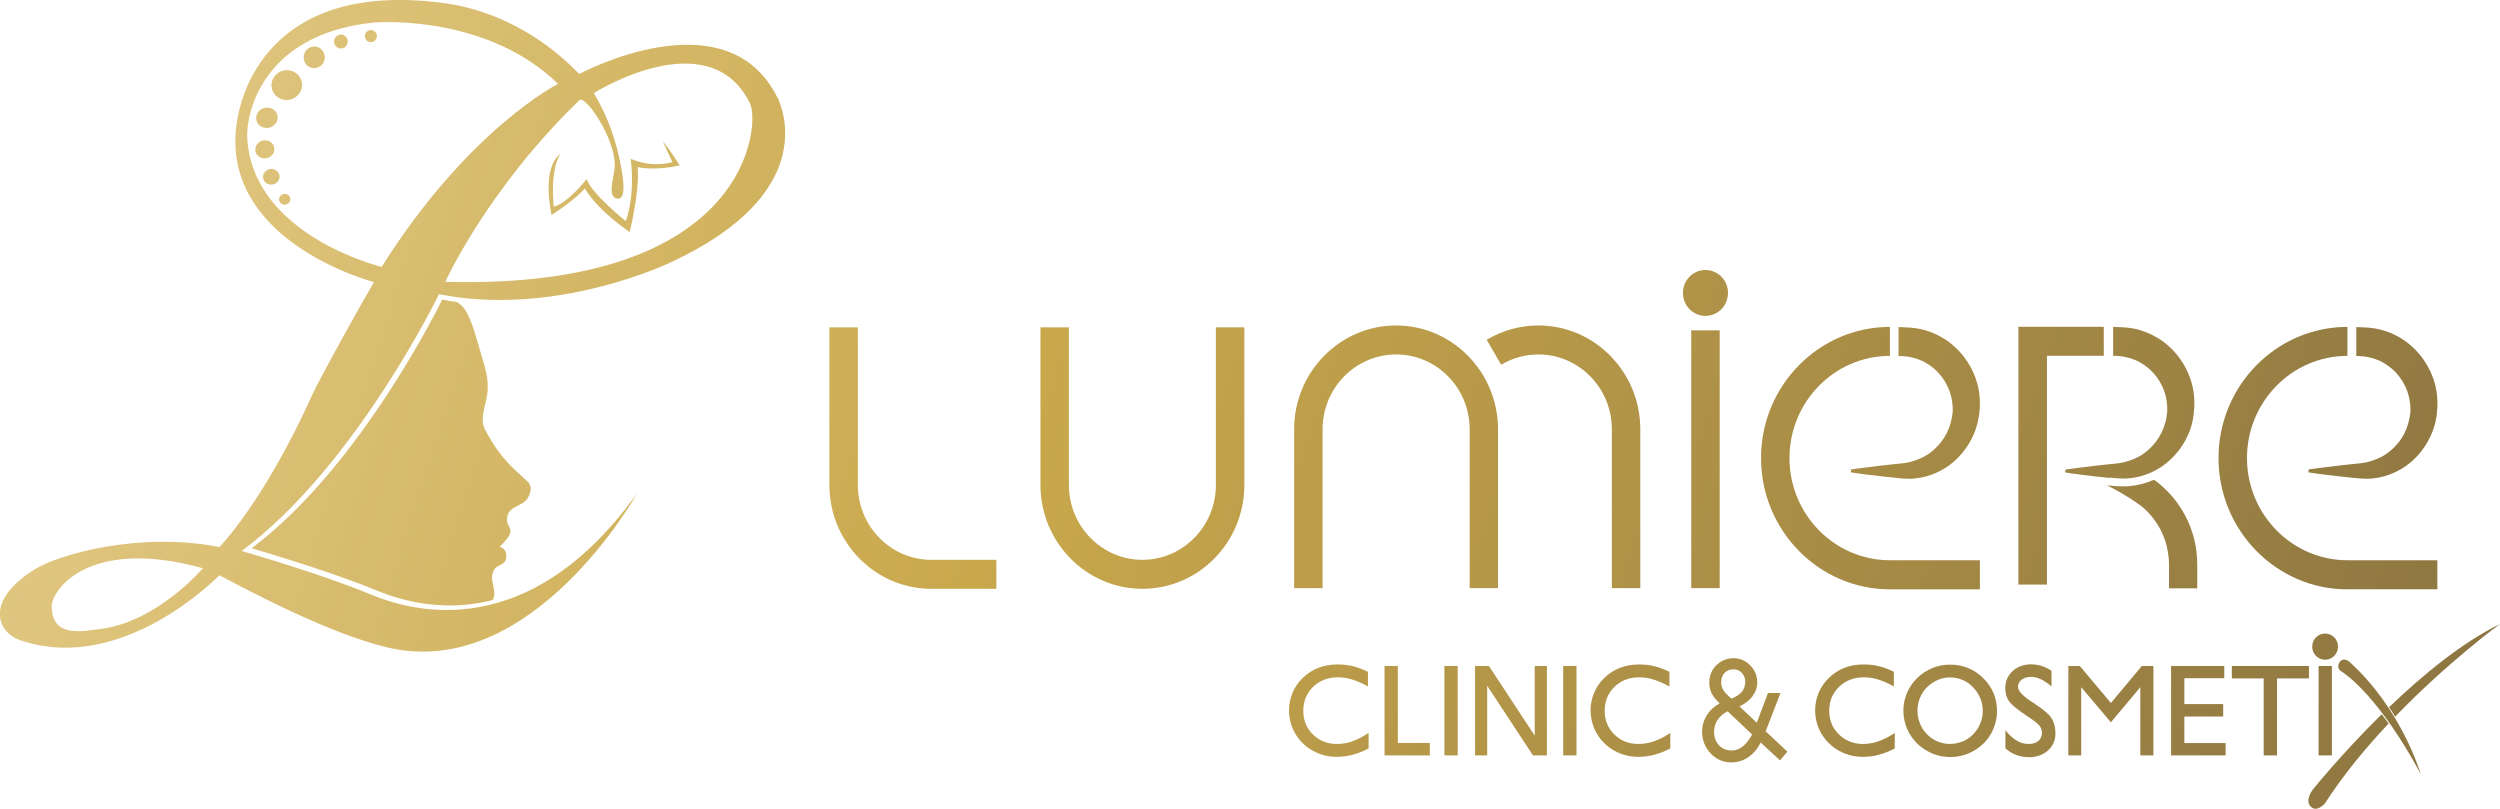
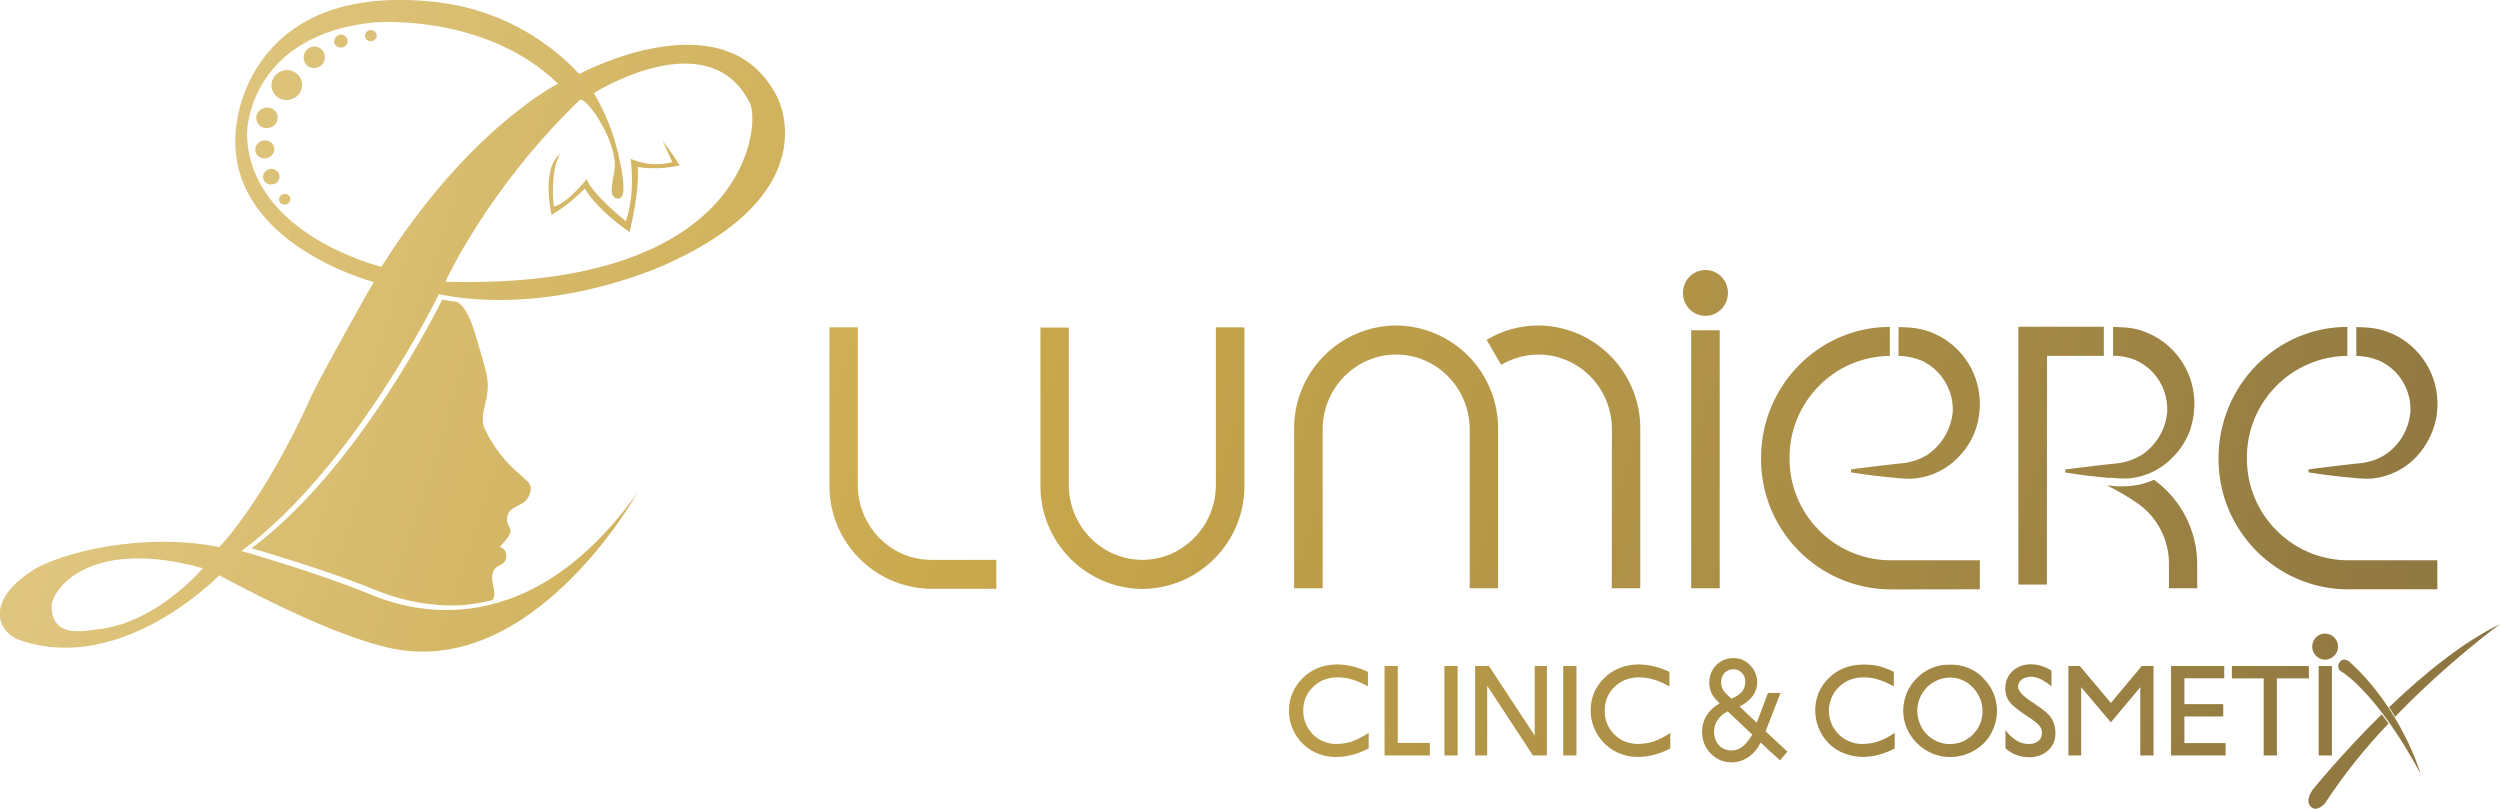
- <svg xmlns="http://www.w3.org/2000/svg" viewBox="0 0 170 55" width="170" height="55">
+ <svg xmlns="http://www.w3.org/2000/svg" width="170" height="55">
  <defs>
-     <linearGradient id="wm" gradientUnits="userSpaceOnUse" x1="0" y1="0" x2="170" y2="55">
+     <linearGradient id="a" x1="0" x2="170" y1="0" y2="55" gradientUnits="userSpaceOnUse">
      <stop offset="0" stop-color="#e4cc8a" />
-       <stop offset="0.42" stop-color="#c9a84c" />
+       <stop offset=".42" stop-color="#c9a84c" />
      <stop offset="1" stop-color="#8a7340" />
    </linearGradient>
  </defs>
-   <path d="M17.094 37.282C17.094 37.282 22.128 38.725 25.495 40.107C26.066 40.341 27.222 40.802 28.765 41.036C29.291 41.111 29.869 41.157 30.485 41.172H30.589C31.486 41.172 32.457 41.066 33.488 40.809C33.903 40.235 33.169 39.419 33.607 38.74C33.859 38.332 34.318 38.49 34.422 37.939C34.481 37.614 34.318 37.237 33.977 37.206C34.126 37.002 34.333 36.836 34.489 36.617C35.075 35.832 34.318 35.87 34.504 35.092C34.63 34.518 35.23 34.457 35.616 34.148L35.764 34.027C36.039 33.709 36.298 33.098 35.839 32.712C35.668 32.569 35.49 32.38 35.327 32.237C34.8 31.784 34.318 31.27 33.903 30.703C33.555 30.228 33.251 29.729 32.976 29.2C32.576 28.422 33.088 27.456 33.154 26.632C33.176 26.376 33.169 26.126 33.147 25.877C33.08 25.235 32.873 24.601 32.687 23.989C32.42 23.113 32.101 21.715 31.56 20.975C31.456 20.839 31.301 20.696 31.1 20.545C30.759 20.5 30.418 20.447 30.07 20.371C30.07 20.371 24.568 31.738 17.094 37.289" fill="url(#wm)" />
-   <path d="M30.289 19.146C30.289 19.146 33.136 12.855 39.409 6.805C39.78 6.45 41.804 9.305 41.804 11.246C41.804 11.986 41.211 13.452 42.004 13.504C42.16 13.52 42.649 13.52 42.234 11.352C42.101 10.68 41.745 8.61 40.38 6.329C40.38 6.329 48.196 1.39 50.991 7.009C51.71 8.353 51.058 19.728 30.289 19.162M25.959 18.149C25.959 18.149 17.113 16.02 16.809 9.305C16.742 7.908 17.684 2.424 25.21 1.556C26.433 1.412 33.359 1.231 37.948 5.702C37.948 5.702 31.861 8.761 25.951 18.149M6.762 42.779C5.635 42.908 3.573 43.399 3.514 41.284C3.477 40.128 6.027 36.488 13.798 38.64C13.798 38.64 10.684 42.319 6.762 42.779ZM52.86 6.624C49.382 -0.363 39.387 5.03 39.387 5.03C35.502 1.012 31.305 0.34 29.985 0.181C18.003 -1.314 16.386 6.805 16.156 8.006C14.607 16.375 25.432 19.184 25.432 19.184C24.987 19.902 21.777 25.642 21.235 26.843C17.928 34.169 14.918 37.198 14.918 37.198C9.572 36.148 4.085 37.643 2.327 38.731C-1.024 40.831 -0.223 42.983 1.356 43.527C8.334 45.944 14.918 39.116 14.918 39.116C20.701 42.205 24.06 43.467 26.314 44.018C36.169 46.39 43.317 33.557 43.317 33.557C35.457 44.517 27.034 41.171 25.121 40.385C21.636 38.95 16.43 37.47 16.43 37.47C24.157 31.745 29.851 20.008 29.851 20.008C37.14 21.442 44.184 18.504 45.571 17.855C55.603 13.232 53.282 7.47 52.867 6.624" fill="url(#wm)" />
-   <path d="M37.501 14.622C38.761 13.799 39.421 13.217 39.762 12.817C40.763 14.448 42.825 15.778 42.825 15.778C43.359 13.414 43.433 12.099 43.359 11.359C44.619 11.639 46.221 11.246 46.221 11.246C45.761 10.513 45.375 9.985 45.064 9.592C45.309 10.12 45.642 10.861 45.724 11.019C45.724 11.019 44.463 11.465 42.884 10.8C42.884 10.8 43.24 13.059 42.558 15.037C42.558 15.037 40.2 13.157 39.896 12.175C39.896 12.175 38.613 13.821 37.657 14.048C37.657 14.048 37.367 11.691 38.094 10.483C36.774 11.45 37.508 14.622 37.508 14.622" fill="url(#wm)" />
-   <path d="M25.625 2.394C25.654 2.621 25.506 2.832 25.276 2.862C25.061 2.893 24.846 2.741 24.816 2.522C24.787 2.288 24.935 2.084 25.157 2.047C25.38 2.009 25.587 2.167 25.625 2.394Z" fill="url(#wm)" />
-   <path d="M23.639 2.757C23.676 3.013 23.498 3.255 23.246 3.293C22.994 3.331 22.757 3.149 22.72 2.9C22.683 2.636 22.861 2.402 23.113 2.356C23.365 2.311 23.602 2.5 23.647 2.757" fill="url(#wm)" />
-   <path d="M22.08 3.784C22.14 4.185 21.872 4.562 21.472 4.623C21.079 4.683 20.708 4.411 20.657 4.011C20.597 3.611 20.872 3.233 21.257 3.172C21.657 3.112 22.021 3.384 22.08 3.792" fill="url(#wm)" />
-   <path d="M20.533 5.627C20.614 6.178 20.222 6.7 19.651 6.79C19.08 6.881 18.553 6.496 18.472 5.944C18.39 5.393 18.783 4.872 19.347 4.781C19.918 4.698 20.444 5.068 20.526 5.627" fill="url(#wm)" />
-   <path d="M18.872 7.892C18.931 8.277 18.649 8.632 18.249 8.692C17.849 8.76 17.478 8.496 17.426 8.118C17.366 7.741 17.648 7.386 18.049 7.325C18.449 7.265 18.827 7.522 18.879 7.899" fill="url(#wm)" />
-   <path d="M18.649 10.06C18.701 10.393 18.456 10.71 18.093 10.763C17.744 10.816 17.411 10.597 17.366 10.257C17.314 9.924 17.559 9.607 17.915 9.547C18.271 9.494 18.597 9.72 18.649 10.06Z" fill="url(#wm)" />
-   <path d="M19.007 11.933C19.051 12.227 18.843 12.499 18.525 12.545C18.221 12.598 17.931 12.394 17.887 12.107C17.85 11.82 18.065 11.54 18.369 11.495C18.68 11.45 18.955 11.646 18.999 11.933" fill="url(#wm)" />
-   <path d="M19.744 13.49C19.774 13.686 19.625 13.875 19.418 13.913C19.203 13.943 19.01 13.807 18.98 13.603C18.951 13.407 19.099 13.218 19.314 13.188C19.522 13.158 19.714 13.293 19.744 13.49Z" fill="url(#wm)" />
-   <path d="M82.68 32.977C82.68 35.787 80.434 38.068 77.683 38.068C74.932 38.068 72.685 35.787 72.685 32.977V22.26H70.75V32.977C70.75 36.867 73.857 40.039 77.683 40.039C81.509 40.039 84.616 36.875 84.616 32.977V22.26H82.68V32.977Z" fill="url(#wm)" />
-   <path d="M58.334 32.977V22.26H56.398V32.977C56.398 36.867 59.498 40.032 63.316 40.039H67.751V38.068H63.331C60.573 38.068 58.334 35.787 58.334 32.977Z" fill="url(#wm)" />
-   <path d="M101.866 39.993V29.193C101.866 25.303 98.751 22.131 94.933 22.131C91.114 22.131 88 25.303 88 29.193V39.993H89.935V29.193C89.935 26.383 92.182 24.102 94.94 24.102C97.699 24.102 99.938 26.383 99.938 29.193V39.993H101.873H101.866Z" fill="url(#wm)" />
-   <path d="M109.606 39.993H111.541V29.193C111.541 25.303 108.434 22.131 104.608 22.131C103.37 22.131 102.154 22.471 101.094 23.105L102.08 24.805C102.844 24.344 103.719 24.102 104.608 24.102C107.367 24.102 109.606 26.383 109.606 29.193V39.993Z" fill="url(#wm)" />
-   <path d="M116.939 22.463H115.004V39.993H116.939V22.463Z" fill="url(#wm)" />
-   <path d="M139.193 24.192H143.056V22.221H139.193H138.829H137.25V39.751H139.193V24.192Z" fill="url(#wm)" />
-   <path d="M134.632 40.068V38.097H128.514C124.748 38.097 121.685 34.978 121.685 31.148C121.685 27.319 124.748 24.2 128.514 24.2V22.229C123.68 22.229 119.75 26.232 119.75 31.148C119.75 36.065 123.68 40.076 128.514 40.076H134.632V40.068Z" fill="url(#wm)" />
-   <path d="M117.504 19.917C117.504 19.056 116.821 18.361 115.969 18.361C115.116 18.361 114.441 19.056 114.441 19.917C114.441 20.779 115.123 21.481 115.969 21.481C116.814 21.481 117.504 20.786 117.504 19.917Z" fill="url(#wm)" />
-   <path d="M132.785 28.02L132.77 28.096C132.756 28.292 132.711 28.541 132.644 28.768C132.518 29.221 132.303 29.644 132.036 30.006C131.762 30.361 131.443 30.664 131.095 30.898C130.746 31.132 130.368 31.275 130.005 31.381C129.819 31.442 129.634 31.464 129.456 31.494C129.271 31.525 129.063 31.532 128.878 31.555C128.499 31.593 128.151 31.63 127.84 31.668C126.586 31.812 125.867 31.925 125.867 31.925V32.121C125.867 32.121 126.586 32.242 127.84 32.378C128.151 32.416 128.499 32.454 128.878 32.491C129.078 32.507 129.256 32.537 129.478 32.544C129.708 32.552 129.945 32.567 130.19 32.537C131.176 32.454 132.311 32.001 133.2 31.064C133.638 30.603 134.024 30.029 134.283 29.364C134.409 29.032 134.505 28.692 134.565 28.285L134.594 28.133V28.02L134.624 27.786C134.646 27.552 134.624 27.393 134.624 27.197C134.58 25.664 133.734 24.07 132.348 23.126C131.992 22.899 131.621 22.695 131.221 22.559C130.82 22.408 130.42 22.325 129.938 22.28C129.819 22.265 129.1 22.242 129.1 22.242V24.213H129.352L129.374 24.221H129.441L129.567 24.236C129.649 24.236 129.76 24.251 129.812 24.266C130.02 24.312 130.294 24.364 130.531 24.47C130.776 24.553 131.006 24.697 131.221 24.84C132.081 25.43 132.63 26.381 132.756 27.363C132.756 27.476 132.785 27.635 132.785 27.71V27.937V28.05V28.02Z" fill="url(#wm)" />
-   <path d="M159.624 40.068H165.741V38.097H159.624C155.864 38.097 152.795 34.978 152.795 31.148C152.795 27.319 155.857 24.2 159.624 24.2V22.229C154.789 22.229 150.859 26.232 150.859 31.148C150.859 36.065 154.789 40.076 159.624 40.076" fill="url(#wm)" />
-   <path d="M163.899 28.02V28.096C163.876 28.292 163.832 28.541 163.765 28.768C163.646 29.221 163.439 29.644 163.164 30.006C162.89 30.361 162.571 30.664 162.223 30.898C161.874 31.132 161.496 31.275 161.133 31.381C160.947 31.442 160.762 31.464 160.584 31.494C160.399 31.525 160.184 31.532 159.998 31.555C159.62 31.593 159.272 31.63 158.953 31.668C157.7 31.812 156.98 31.925 156.98 31.925V32.121C156.98 32.121 157.7 32.242 158.953 32.378C159.272 32.416 159.62 32.454 159.998 32.491C160.191 32.507 160.376 32.537 160.599 32.544C160.829 32.552 161.066 32.567 161.311 32.537C162.289 32.454 163.431 32.001 164.321 31.064C164.759 30.603 165.137 30.029 165.404 29.364C165.53 29.032 165.626 28.692 165.685 28.285L165.708 28.133V28.02L165.737 27.786C165.76 27.552 165.737 27.393 165.737 27.197C165.693 25.664 164.848 24.07 163.461 23.126C163.113 22.899 162.734 22.695 162.341 22.559C161.941 22.408 161.533 22.325 161.059 22.28C160.94 22.265 160.228 22.242 160.228 22.242V24.213H160.48L160.495 24.221H160.562L160.688 24.236C160.769 24.236 160.881 24.251 160.933 24.266C161.14 24.312 161.415 24.364 161.652 24.47C161.904 24.553 162.126 24.697 162.341 24.84C163.202 25.43 163.758 26.381 163.876 27.363C163.884 27.476 163.913 27.635 163.906 27.71V27.937V28.05L163.899 28.02Z" fill="url(#wm)" />
-   <path d="M143.478 32.478C143.67 32.493 143.856 32.523 144.071 32.531C144.301 32.538 144.538 32.553 144.79 32.523C145.769 32.44 146.911 31.987 147.793 31.05C148.238 30.59 148.616 30.015 148.883 29.351C149.009 29.018 149.098 28.679 149.157 28.271L149.18 28.12V28.006L149.209 27.772C149.231 27.538 149.209 27.38 149.209 27.183C149.165 25.65 148.319 24.056 146.933 23.112C146.577 22.886 146.206 22.682 145.813 22.546C145.42 22.395 145.012 22.312 144.53 22.266C144.412 22.251 143.693 22.229 143.693 22.229V24.2H143.945L143.96 24.207H144.026L144.152 24.223C144.234 24.223 144.345 24.238 144.397 24.253C144.605 24.298 144.879 24.351 145.124 24.457C145.368 24.54 145.598 24.683 145.813 24.827C146.673 25.416 147.23 26.367 147.341 27.342C147.348 27.455 147.378 27.614 147.37 27.689V27.916V28.029L147.356 28.105C147.341 28.301 147.304 28.55 147.229 28.777C147.103 29.23 146.888 29.653 146.621 30.015C146.347 30.37 146.028 30.673 145.68 30.907C145.331 31.141 144.953 31.284 144.582 31.39C144.404 31.451 144.212 31.473 144.034 31.503C143.848 31.534 143.633 31.541 143.455 31.564C143.077 31.602 142.729 31.639 142.41 31.677C141.157 31.821 140.438 31.934 140.438 31.934V32.13C140.438 32.13 141.157 32.251 142.41 32.387C142.721 32.425 143.07 32.463 143.455 32.5" fill="url(#wm)" />
-   <path d="M149.413 39.993V38.384C149.413 36.005 148.249 33.898 146.47 32.621C145.951 32.848 145.402 32.999 144.846 33.052C144.712 33.067 144.564 33.074 144.408 33.074C144.29 33.074 144.171 33.074 144.052 33.067C143.897 33.067 143.756 33.052 143.63 33.036C143.563 33.036 143.504 33.021 143.437 33.021L143.281 33.006C144.023 33.376 144.749 33.799 145.432 34.283C146.403 34.978 147.137 36.133 147.374 37.304C147.448 37.659 147.493 38.036 147.493 38.399V40.008H149.421L149.413 39.993Z" fill="url(#wm)" />
-   <path d="M127.723 50.416C127.374 50.529 127.026 50.59 126.692 50.59C126.032 50.59 125.484 50.37 125.046 49.94C124.609 49.517 124.386 48.973 124.386 48.331C124.386 47.689 124.609 47.138 125.054 46.707C125.491 46.277 126.062 46.058 126.744 46.058C127.048 46.058 127.367 46.103 127.693 46.201C128.019 46.3 128.375 46.45 128.739 46.654L128.783 46.677V45.673H128.768C128.405 45.499 128.064 45.37 127.738 45.295C127.411 45.219 127.07 45.182 126.744 45.182C126.27 45.182 125.825 45.257 125.432 45.408C125.039 45.559 124.675 45.793 124.364 46.096C124.067 46.383 123.837 46.715 123.674 47.1C123.511 47.485 123.43 47.878 123.43 48.286C123.43 48.822 123.556 49.328 123.8 49.789C124.045 50.242 124.394 50.627 124.839 50.922C125.113 51.103 125.402 51.239 125.713 51.33C126.025 51.42 126.351 51.466 126.692 51.466C127.033 51.466 127.404 51.42 127.76 51.322C128.123 51.224 128.479 51.088 128.828 50.899H128.843V49.842L128.791 49.872C128.435 50.114 128.079 50.287 127.73 50.408" fill="url(#wm)" />
-   <path d="M91.953 50.416C91.605 50.529 91.263 50.59 90.922 50.59C90.262 50.59 89.706 50.37 89.276 49.94C88.839 49.517 88.624 48.973 88.624 48.331C88.624 47.689 88.846 47.138 89.291 46.707C89.728 46.277 90.299 46.058 90.974 46.058C91.286 46.058 91.605 46.103 91.931 46.201C92.257 46.3 92.606 46.45 92.976 46.654L93.021 46.677V45.673H92.998C92.642 45.499 92.294 45.37 91.968 45.295C91.634 45.219 91.3 45.182 90.967 45.182C90.492 45.182 90.055 45.257 89.654 45.408C89.261 45.559 88.898 45.793 88.587 46.096C88.29 46.383 88.06 46.715 87.897 47.1C87.741 47.485 87.652 47.878 87.652 48.286C87.652 48.822 87.778 49.328 88.023 49.789C88.268 50.242 88.616 50.627 89.061 50.922C89.335 51.103 89.632 51.239 89.936 51.33C90.24 51.42 90.574 51.466 90.915 51.466C91.256 51.466 91.627 51.42 91.983 51.322C92.346 51.224 92.702 51.088 93.05 50.899H93.065V49.842L93.013 49.872C92.65 50.114 92.294 50.287 91.945 50.408" fill="url(#wm)" />
-   <path d="M112.453 50.416C112.105 50.529 111.756 50.59 111.415 50.59C110.755 50.59 110.207 50.37 109.769 49.94C109.339 49.517 109.117 48.973 109.117 48.331C109.117 47.689 109.339 47.138 109.784 46.707C110.221 46.277 110.792 46.058 111.467 46.058C111.779 46.058 112.09 46.103 112.416 46.201C112.743 46.3 113.098 46.45 113.469 46.654L113.521 46.677V45.673H113.499C113.143 45.499 112.794 45.37 112.468 45.295C112.142 45.219 111.808 45.182 111.475 45.182C111 45.182 110.563 45.257 110.162 45.408C109.769 45.559 109.406 45.793 109.094 46.096C108.798 46.383 108.568 46.715 108.405 47.1C108.242 47.485 108.16 47.878 108.16 48.286C108.16 48.822 108.286 49.328 108.531 49.789C108.776 50.242 109.124 50.627 109.569 50.922C109.843 51.103 110.133 51.239 110.444 51.33C110.755 51.42 111.082 51.466 111.423 51.466C111.764 51.466 112.135 51.42 112.498 51.322C112.854 51.224 113.217 51.088 113.566 50.899H113.58V49.842L113.536 49.872C113.173 50.114 112.817 50.287 112.468 50.408" fill="url(#wm)" />
-   <path d="M134.857 46.109C134.568 45.815 134.22 45.588 133.834 45.429C133.449 45.271 133.033 45.195 132.603 45.195C132.173 45.195 131.773 45.271 131.395 45.429C131.009 45.588 130.668 45.815 130.364 46.109C130.067 46.396 129.838 46.744 129.674 47.121C129.519 47.499 129.43 47.899 129.43 48.3C129.43 48.738 129.511 49.145 129.667 49.523C129.823 49.901 130.06 50.248 130.364 50.558C130.661 50.845 131.002 51.071 131.395 51.238C131.78 51.396 132.188 51.479 132.611 51.479C133.033 51.479 133.456 51.396 133.834 51.245C134.212 51.087 134.568 50.86 134.872 50.565C135.169 50.271 135.399 49.938 135.554 49.553C135.71 49.176 135.799 48.775 135.799 48.36C135.799 47.922 135.717 47.507 135.562 47.136C135.406 46.759 135.169 46.419 134.857 46.109ZM134.657 49.198C134.546 49.47 134.383 49.719 134.175 49.931C133.968 50.142 133.723 50.316 133.456 50.422C133.189 50.528 132.9 50.588 132.596 50.588C132.292 50.588 132.01 50.528 131.743 50.414C131.476 50.301 131.231 50.135 131.031 49.923C130.824 49.712 130.661 49.47 130.557 49.191C130.446 48.919 130.386 48.632 130.386 48.33C130.386 48.028 130.446 47.733 130.557 47.461C130.668 47.182 130.824 46.94 131.031 46.736C131.246 46.525 131.491 46.351 131.765 46.238C132.04 46.124 132.314 46.064 132.603 46.064C132.892 46.064 133.189 46.124 133.456 46.238C133.723 46.351 133.968 46.517 134.168 46.736C134.383 46.955 134.546 47.204 134.657 47.476C134.768 47.748 134.828 48.035 134.828 48.337C134.828 48.639 134.768 48.926 134.657 49.198Z" fill="url(#wm)" />
-   <path d="M138.384 47.863L138.258 47.787C137.575 47.357 137.227 46.994 137.227 46.707C137.227 46.511 137.301 46.352 137.464 46.224C137.627 46.095 137.835 46.027 138.094 46.027C138.309 46.027 138.525 46.073 138.74 46.171C138.955 46.269 139.192 46.42 139.451 46.632L139.503 46.669V45.604H139.488C139.259 45.453 139.036 45.347 138.814 45.28C138.591 45.212 138.361 45.174 138.132 45.174C137.612 45.174 137.182 45.332 136.856 45.635C136.523 45.937 136.359 46.337 136.359 46.805C136.359 47.145 136.441 47.44 136.619 47.689C136.789 47.931 137.212 48.278 137.879 48.716C138.309 48.996 138.576 49.207 138.688 49.351C138.799 49.494 138.851 49.66 138.851 49.842C138.851 50.068 138.769 50.249 138.606 50.385C138.443 50.521 138.221 50.589 137.939 50.589C137.672 50.589 137.412 50.521 137.175 50.385C136.93 50.249 136.678 50.03 136.419 49.721L136.367 49.653V50.891H136.374C136.611 51.103 136.864 51.254 137.123 51.344C137.383 51.435 137.672 51.488 137.991 51.488C138.502 51.488 138.932 51.329 139.266 51.027C139.6 50.725 139.77 50.332 139.77 49.872C139.77 49.464 139.681 49.116 139.503 48.837C139.325 48.557 138.947 48.24 138.384 47.878" fill="url(#wm)" />
-   <path d="M143.54 47.802L141.427 45.287H140.648V51.367H141.523V46.73L143.54 49.116L145.542 46.73V51.367H146.432V45.287H145.646L143.54 47.802Z" fill="url(#wm)" />
-   <path d="M148.537 48.724H151.177V47.878H148.537V46.118H151.251V45.287H147.633V51.367H151.34V50.529H148.537V48.724Z" fill="url(#wm)" />
-   <path d="M157.008 45.287H151.766V46.133H153.931V51.367H154.835V46.133H157.008V45.287Z" fill="url(#wm)" />
-   <path d="M95.053 45.287H94.148V50.521V51.367H97.226V50.521H95.053V45.287Z" fill="url(#wm)" />
-   <path d="M158.569 45.287H157.664V51.367H158.569V45.287Z" fill="url(#wm)" />
-   <path d="M158.988 43.971C158.988 43.48 158.595 43.08 158.105 43.08C157.616 43.08 157.23 43.48 157.23 43.971C157.23 44.462 157.623 44.863 158.105 44.863C158.587 44.863 158.988 44.462 158.988 43.971Z" fill="url(#wm)" />
-   <path d="M99.123 45.287H98.219V51.367H99.123V45.287Z" fill="url(#wm)" />
-   <path d="M107.201 45.287H106.297V51.367H107.201V45.287Z" fill="url(#wm)" />
-   <path d="M157.249 53.725C157.249 53.725 156.707 54.42 157.13 54.85C157.553 55.281 158.101 54.624 158.101 54.624C159.347 52.683 160.882 50.84 162.424 49.201C162.269 48.982 162.113 48.77 161.957 48.566C159.199 51.285 157.241 53.725 157.241 53.725" fill="url(#wm)" />
-   <path d="M162.865 48.738C166.468 45 169.998 42.432 169.998 42.432C167.388 43.708 164.696 45.944 162.457 48.089C162.605 48.308 162.746 48.527 162.872 48.738" fill="url(#wm)" />
-   <path d="M159.716 44.969C159.716 44.969 159.353 44.682 159.108 45.006C158.9 45.286 159.034 45.535 159.16 45.626C159.167 45.633 159.175 45.633 159.204 45.648C159.546 45.867 161.785 47.393 164.602 52.62C164.602 52.62 163.32 48.194 159.716 44.961" fill="url(#wm)" />
-   <path d="M121.036 47.212L121.073 47.122H120.221L119.464 49.146L118.285 48.036C118.656 47.855 118.945 47.636 119.153 47.371C119.375 47.077 119.494 46.752 119.494 46.397C119.494 45.966 119.338 45.574 119.02 45.249C118.701 44.924 118.33 44.758 117.907 44.758C117.433 44.758 117.032 44.916 116.714 45.234C116.395 45.551 116.232 45.944 116.232 46.397C116.232 46.691 116.291 46.948 116.402 47.167C116.506 47.364 116.684 47.59 116.936 47.832C116.587 48.013 116.306 48.27 116.091 48.595C115.861 48.95 115.742 49.335 115.742 49.75C115.742 50.332 115.942 50.823 116.321 51.231C116.706 51.631 117.173 51.842 117.715 51.842C118.167 51.842 118.567 51.714 118.923 51.465C119.249 51.231 119.524 50.906 119.724 50.49L120.992 51.661L121.044 51.706L121.541 51.11L120.065 49.728L121.036 47.22V47.212ZM117.277 45.755C117.433 45.589 117.633 45.513 117.885 45.513C118.108 45.513 118.285 45.596 118.449 45.762C118.604 45.928 118.678 46.132 118.678 46.374C118.678 46.616 118.597 46.85 118.449 47.039C118.293 47.22 118.063 47.379 117.744 47.507C117.485 47.296 117.299 47.099 117.195 46.941C117.092 46.782 117.04 46.601 117.04 46.412C117.04 46.132 117.114 45.921 117.27 45.755M118.493 50.77C118.271 50.944 118.019 51.034 117.752 51.034C117.403 51.034 117.121 50.913 116.891 50.679C116.669 50.438 116.558 50.136 116.558 49.75C116.558 49.456 116.639 49.176 116.803 48.942C116.958 48.708 117.188 48.519 117.477 48.368L119.146 49.947C118.938 50.317 118.716 50.596 118.493 50.77Z" fill="url(#wm)" />
-   <path d="M104.361 50.023L101.246 45.287H100.305V51.367H101.128V46.632L104.242 51.367H105.191V45.287H104.361V50.023Z" fill="url(#wm)" />
+   <path fill="url(#a)" d="M17.1 37.28s5.03 1.44 8.4 2.83a14 14 0 0 0 4.98 1.06h.1q1.36.02 2.9-.36c.42-.57-.31-1.4.13-2.07.25-.4.7-.25.81-.8.06-.33-.1-.7-.44-.73.15-.2.35-.37.5-.6.6-.78-.16-.74.02-1.52.13-.57.73-.63 1.12-.94l.14-.12c.28-.32.54-.93.08-1.32-.17-.14-.35-.33-.51-.47a9 9 0 0 1-2.35-3.04c-.4-.78.1-1.74.17-2.57q.04-.38 0-.75c-.07-.64-.28-1.28-.46-1.9-.27-.87-.59-2.26-1.13-3a2 2 0 0 0-.46-.44q-.5-.06-1.03-.17s-5.5 11.37-12.98 16.92" />
+   <path fill="url(#a)" d="M30.29 19.15s2.85-6.3 9.12-12.34c.37-.36 2.4 2.5 2.4 4.44 0 .74-.6 2.2.2 2.25.15.02.64.02.22-2.15-.13-.67-.49-2.74-1.85-5.02 0 0 7.82-4.94 10.61.68.72 1.34.07 12.72-20.7 12.15m-4.33-1.01S17.1 16.02 16.8 9.3c-.07-1.4.87-6.89 8.4-7.75 1.22-.15 8.15-.33 12.74 4.14 0 0-6.09 3.06-12 12.45M6.76 42.78c-1.13.13-3.19.62-3.25-1.5-.03-1.15 2.52-4.8 10.29-2.64 0 0-3.12 3.68-7.04 4.14m46.1-36.16C49.38-.36 39.39 5.03 39.39 5.03a15.7 15.7 0 0 0-9.4-4.85C18-1.32 16.38 6.81 16.15 8.01c-1.55 8.36 9.27 11.17 9.27 11.17-.44.72-3.65 6.46-4.2 7.66-3.3 7.33-6.31 10.36-6.31 10.36-5.35-1.05-10.84.44-12.6 1.53-3.34 2.1-2.54 4.25-.96 4.8 6.97 2.41 13.56-4.41 13.56-4.41 5.78 3.09 9.14 4.35 11.4 4.9 9.85 2.37 17-10.46 17-10.46-7.86 10.96-16.29 7.61-18.2 6.83-3.48-1.44-8.69-2.92-8.69-2.92 7.73-5.73 13.42-17.46 13.42-17.46 7.29 1.43 14.33-1.5 15.72-2.16 10.03-4.62 7.71-10.38 7.3-11.23" />
+   <path fill="url(#a)" d="M37.5 14.62a11 11 0 0 0 2.26-1.8c1 1.63 3.06 2.96 3.06 2.96.54-2.37.61-3.68.54-4.42a8 8 0 0 0 2.86-.11 18 18 0 0 0-1.16-1.66l.66 1.43s-1.26.44-2.84-.22c0 0 .36 2.26-.32 4.24 0 0-2.36-1.88-2.66-2.87 0 0-1.29 1.65-2.24 1.88 0 0-.3-2.36.43-3.57-1.32.97-.58 4.14-.58 4.14M25.62 2.4a.41.41 0 0 1-.8.12.4.4 0 0 1 .34-.47.4.4 0 0 1 .46.34m-1.98.37a.47.47 0 0 1-.92.14.5.5 0 0 1 .4-.54c.24-.05.48.14.53.4m-1.57 1.02c.06.4-.2.78-.6.84a.7.7 0 0 1-.82-.6.74.74 0 0 1 .6-.85c.4-.06.76.21.82.62m-1.55 1.84c.08.55-.3 1.07-.88 1.16-.57.1-1.1-.3-1.18-.85s.31-1.07.88-1.16 1.1.29 1.18.85M18.87 7.9a.7.7 0 0 1-.62.8.7.7 0 0 1-.82-.58c-.06-.38.22-.73.62-.8.4-.06.78.2.83.58m-.23 2.16c.05.33-.2.65-.56.7-.35.06-.68-.16-.72-.5-.06-.34.19-.65.54-.71s.69.17.74.51m.35 1.87c.05.3-.16.57-.48.61a.55.55 0 0 1-.63-.43.56.56 0 0 1 .48-.62c.31-.04.58.16.63.44m.74 1.56c.03.2-.11.39-.32.42s-.41-.1-.44-.3.12-.4.33-.42c.21-.03.4.1.43.3m62.94 19.49c0 2.8-2.25 5.09-5 5.09s-5-2.28-5-5.1v-10.7h-1.93v10.72a7 7 0 0 0 6.93 7.06 7 7 0 0 0 6.94-7.06V22.26h-1.94zm-24.35 0V22.26H56.4v10.72a7 7 0 0 0 6.92 7.06h4.43v-1.97h-4.42c-2.76 0-5-2.28-5-5.1M101.87 40V29.2a7 7 0 0 0-6.94-7.07A7 7 0 0 0 88 29.2V40h1.94V29.2c0-2.8 2.24-5.09 5-5.09s5 2.28 5 5.1V40zm7.73 0h1.94V29.2a7 7 0 0 0-6.93-7.07c-1.24 0-2.46.34-3.52.98l.99 1.7a5 5 0 0 1 2.53-.7c2.76 0 5 2.27 5 5.08zm7.34-17.54H115V40h1.94zm22.26 1.74h3.86v-1.98h-5.81v17.53h1.94zm-4.57 15.87V38.1h-6.12a6.9 6.9 0 0 1-6.82-6.95 6.9 6.9 0 0 1 6.82-6.95v-1.97c-4.83 0-8.76 4-8.76 8.92a8.86 8.86 0 0 0 8.76 8.93zM117.5 19.92c0-.86-.68-1.56-1.53-1.56s-1.53.7-1.53 1.56.68 1.56 1.53 1.56c.84 0 1.53-.7 1.53-1.56" />
+   <path fill="url(#a)" d="m132.79 28.02-.02.08q-.02.31-.13.67a4 4 0 0 1-1.54 2.13q-.53.34-1.1.48-.28.08-.54.11l-.58.06-1.04.12c-1.25.14-1.97.25-1.97.25v.2a38 38 0 0 0 3 .37q.3.04.6.05.35.03.72 0a4.8 4.8 0 0 0 3.01-1.48 5 5 0 0 0 1.37-2.78l.02-.15v-.11l.03-.23c.03-.24 0-.4 0-.6a5.2 5.2 0 0 0-3.4-4.63 5 5 0 0 0-1.28-.28c-.12-.02-.84-.04-.84-.04v1.97h.25l.02.01h.07l.13.02a4 4 0 0 1 .96.23c.25.08.48.23.7.37a3.7 3.7 0 0 1 1.53 2.52c0 .12.03.27.03.35v.34zm26.83 12.05h6.12V38.1h-6.12a6.9 6.9 0 0 1-6.83-6.95 6.9 6.9 0 0 1 6.83-6.95v-1.97c-4.83 0-8.76 4-8.76 8.92a8.86 8.86 0 0 0 8.76 8.93" />
+   <path fill="url(#a)" d="M163.9 28.02v.08a4 4 0 0 1-.74 1.9q-.41.54-.94.9-.53.34-1.09.48-.28.08-.55.11l-.58.06-1.05.12c-1.25.14-1.97.25-1.97.25v.2a38 38 0 0 0 3.02.37q.28.04.6.05.35.03.71 0a4.8 4.8 0 0 0 3.01-1.48 5.4 5.4 0 0 0 1.37-2.78l.02-.15v-.11l.03-.23c.02-.24 0-.4 0-.6a5.2 5.2 0 0 0-3.4-4.63 5 5 0 0 0-1.28-.28c-.12-.02-.83-.04-.83-.04v1.97h.25l.02.01h.06l.13.02a4 4 0 0 1 .96.23c.25.08.48.23.7.37a3.6 3.6 0 0 1 1.53 2.52c0 .12.03.27.03.35v.34zm-20.42 4.46.6.05q.33.02.71 0a4.7 4.7 0 0 0 3-1.48q.69-.7 1.1-1.7.17-.48.27-1.08l.02-.15v-.11l.03-.24c.02-.23 0-.39 0-.59a5.2 5.2 0 0 0-3.4-4.63q-.57-.23-1.28-.28c-.12-.02-.84-.04-.84-.04v1.97h.34l.12.02.25.03c.2.05.48.1.72.2q.37.15.7.38a3.6 3.6 0 0 1 1.52 2.51c0 .12.04.27.03.35v.33l-.01.08q-.03.32-.13.68a4 4 0 0 1-1.55 2.13q-.54.33-1.1.48-.28.08-.55.11c-.18.03-.4.04-.57.06l-1.05.12c-1.25.14-1.97.25-1.97.25v.2a38 38 0 0 0 3.02.37m5.95 7.5v-1.62a7.1 7.1 0 0 0-2.94-5.76 5 5 0 0 1-2.06.45h-.36q-.23 0-.42-.03l-.2-.02-.15-.01q1.12.55 2.15 1.27a5 5 0 0 1 2.06 4.12V40h1.93m-21.7 10.42q-.53.16-1.03.17a2.26 2.26 0 0 1-1.64-3.88q.66-.65 1.7-.65.45 0 .94.14.5.15 1.05.45l.04.03v-1h-.01q-.54-.26-1.03-.39a5 5 0 0 0-1-.1q-.71 0-1.3.22a3.2 3.2 0 0 0-1.77 1.69 3.2 3.2 0 0 0 .13 2.69 3 3 0 0 0 1.91 1.54q.47.14.98.14.52 0 1.07-.15.54-.14 1.07-.42h.01v-1.06l-.05.03q-.53.36-1.06.54m-35.78.01q-.52.16-1.03.17a2.24 2.24 0 0 1-2.3-2.26q0-.98.67-1.62.66-.65 1.68-.65.47 0 .96.14.5.15 1.05.45l.04.03v-1H93a5 5 0 0 0-2.03-.5q-.72 0-1.32.23a3.2 3.2 0 0 0-1.75 1.69 3.14 3.14 0 0 0 3.01 4.37q.53 0 1.07-.15.55-.14 1.07-.42h.02v-1.06l-.06.03a5 5 0 0 1-1.06.54m20.5.01q-.52.16-1.03.17-1 0-1.65-.65a2.2 2.2 0 0 1-.65-1.6q0-.98.66-1.63.67-.65 1.69-.65.45 0 .95.14t1.05.45l.05.03v-1h-.02a5 5 0 0 0-2.03-.5q-.7 0-1.3.23a3.2 3.2 0 0 0-1.77 1.69 3.17 3.17 0 0 0 3.02 4.37q.52 0 1.08-.15.53-.14 1.07-.42h.01v-1.06l-.04.03q-.55.36-1.07.54m22.39-4.31a3 3 0 0 0-2.26-.9 3 3 0 0 0-2.24.9 3.1 3.1 0 0 0-.7 3.42 3.3 3.3 0 0 0 1.74 1.72 3.2 3.2 0 0 0 2.43 0q.58-.23 1.04-.67.45-.44.68-1.02a3.1 3.1 0 0 0-.7-3.44m-.2 3.1a2.3 2.3 0 0 1-1.2 1.22q-.4.16-.86.17a2.2 2.2 0 0 1-1.57-.67q-.31-.3-.47-.73a2.26 2.26 0 0 1 2.04-3.13q.45 0 .86.18t.7.5a2.3 2.3 0 0 1 .5 2.46m3.73-1.35-.12-.07q-1.03-.65-1.03-1.08 0-.3.23-.49.25-.19.63-.2.33 0 .65.15t.71.46l.05.04V45.6h-.01a2.6 2.6 0 0 0-1.36-.43q-.78 0-1.27.46-.5.46-.5 1.18 0 .5.26.88.26.37 1.26 1.03.65.42.8.63.18.21.17.5 0 .33-.24.54a1 1 0 0 1-.67.2q-.41 0-.76-.2-.37-.2-.76-.67l-.05-.07v1.24q.37.31.75.45.39.15.87.15.77 0 1.28-.46.5-.46.5-1.16 0-.6-.27-1.03-.27-.42-1.12-.96m5.16-.08-2.11-2.51h-.78v6.08h.87v-4.64l2.02 2.39 2-2.39v4.64h.9v-6.08h-.8zm5 .92h2.64v-.84h-2.64v-1.76h2.71v-.83h-3.62v6.08h3.71v-.84h-2.8zm8.46-3.43h-5.23v.84h2.16v5.24h.9v-5.24h2.18zm-61.95 0h-.9v6.08h3.08v-.85h-2.18zm63.52 0h-.9v6.08h.9zm.42-1.32a.9.9 0 0 0-.89-.89c-.48 0-.87.4-.87.9 0 .48.4.88.88.88a.9.9 0 0 0 .88-.89m-59.87 1.32h-.9v6.08h.9zm8.08 0h-.9v6.08h.9zm50.05 8.44s-.54.69-.12 1.12.97-.23.97-.23a38 38 0 0 1 4.32-5.42l-.46-.63c-2.76 2.72-4.72 5.16-4.72 5.16m5.63-4.99c3.6-3.74 7.13-6.3 7.13-6.3-2.61 1.27-5.3 3.5-7.54 5.65q.22.33.41.65" />
+   <path fill="url(#a)" d="M159.72 44.97s-.37-.29-.61.04c-.21.28-.08.53.05.62l.04.02c.35.22 2.59 1.74 5.4 6.97 0 0-1.28-4.43-4.88-7.66m-38.68 2.25.03-.09h-.85l-.76 2.03-1.17-1.11q.55-.27.86-.67a1.6 1.6 0 0 0-.13-2.12q-.48-.5-1.11-.5a1.63 1.63 0 0 0-1.68 1.65q0 .44.17.77.15.3.54.66-.52.28-.85.76-.35.54-.35 1.16 0 .87.58 1.48.58.6 1.4.61.67 0 1.2-.38.5-.34.8-.97l1.27 1.17.05.05.5-.6-1.48-1.38zm-3.76-1.46a.8.8 0 0 1 .6-.24q.33 0 .57.25t.23.61q0 .38-.23.67-.24.27-.7.47-.4-.32-.56-.57a1 1 0 0 1-.15-.53q0-.41.23-.66m1.22 5.02q-.33.26-.74.26-.52 0-.86-.35a1.3 1.3 0 0 1-.33-.93q0-.45.24-.8t.68-.58l1.67 1.58q-.32.56-.66.82m-14.13-.75-3.11-4.73h-.94v6.08h.82v-4.74l3.11 4.74h.95v-6.08h-.83z" />
</svg>
